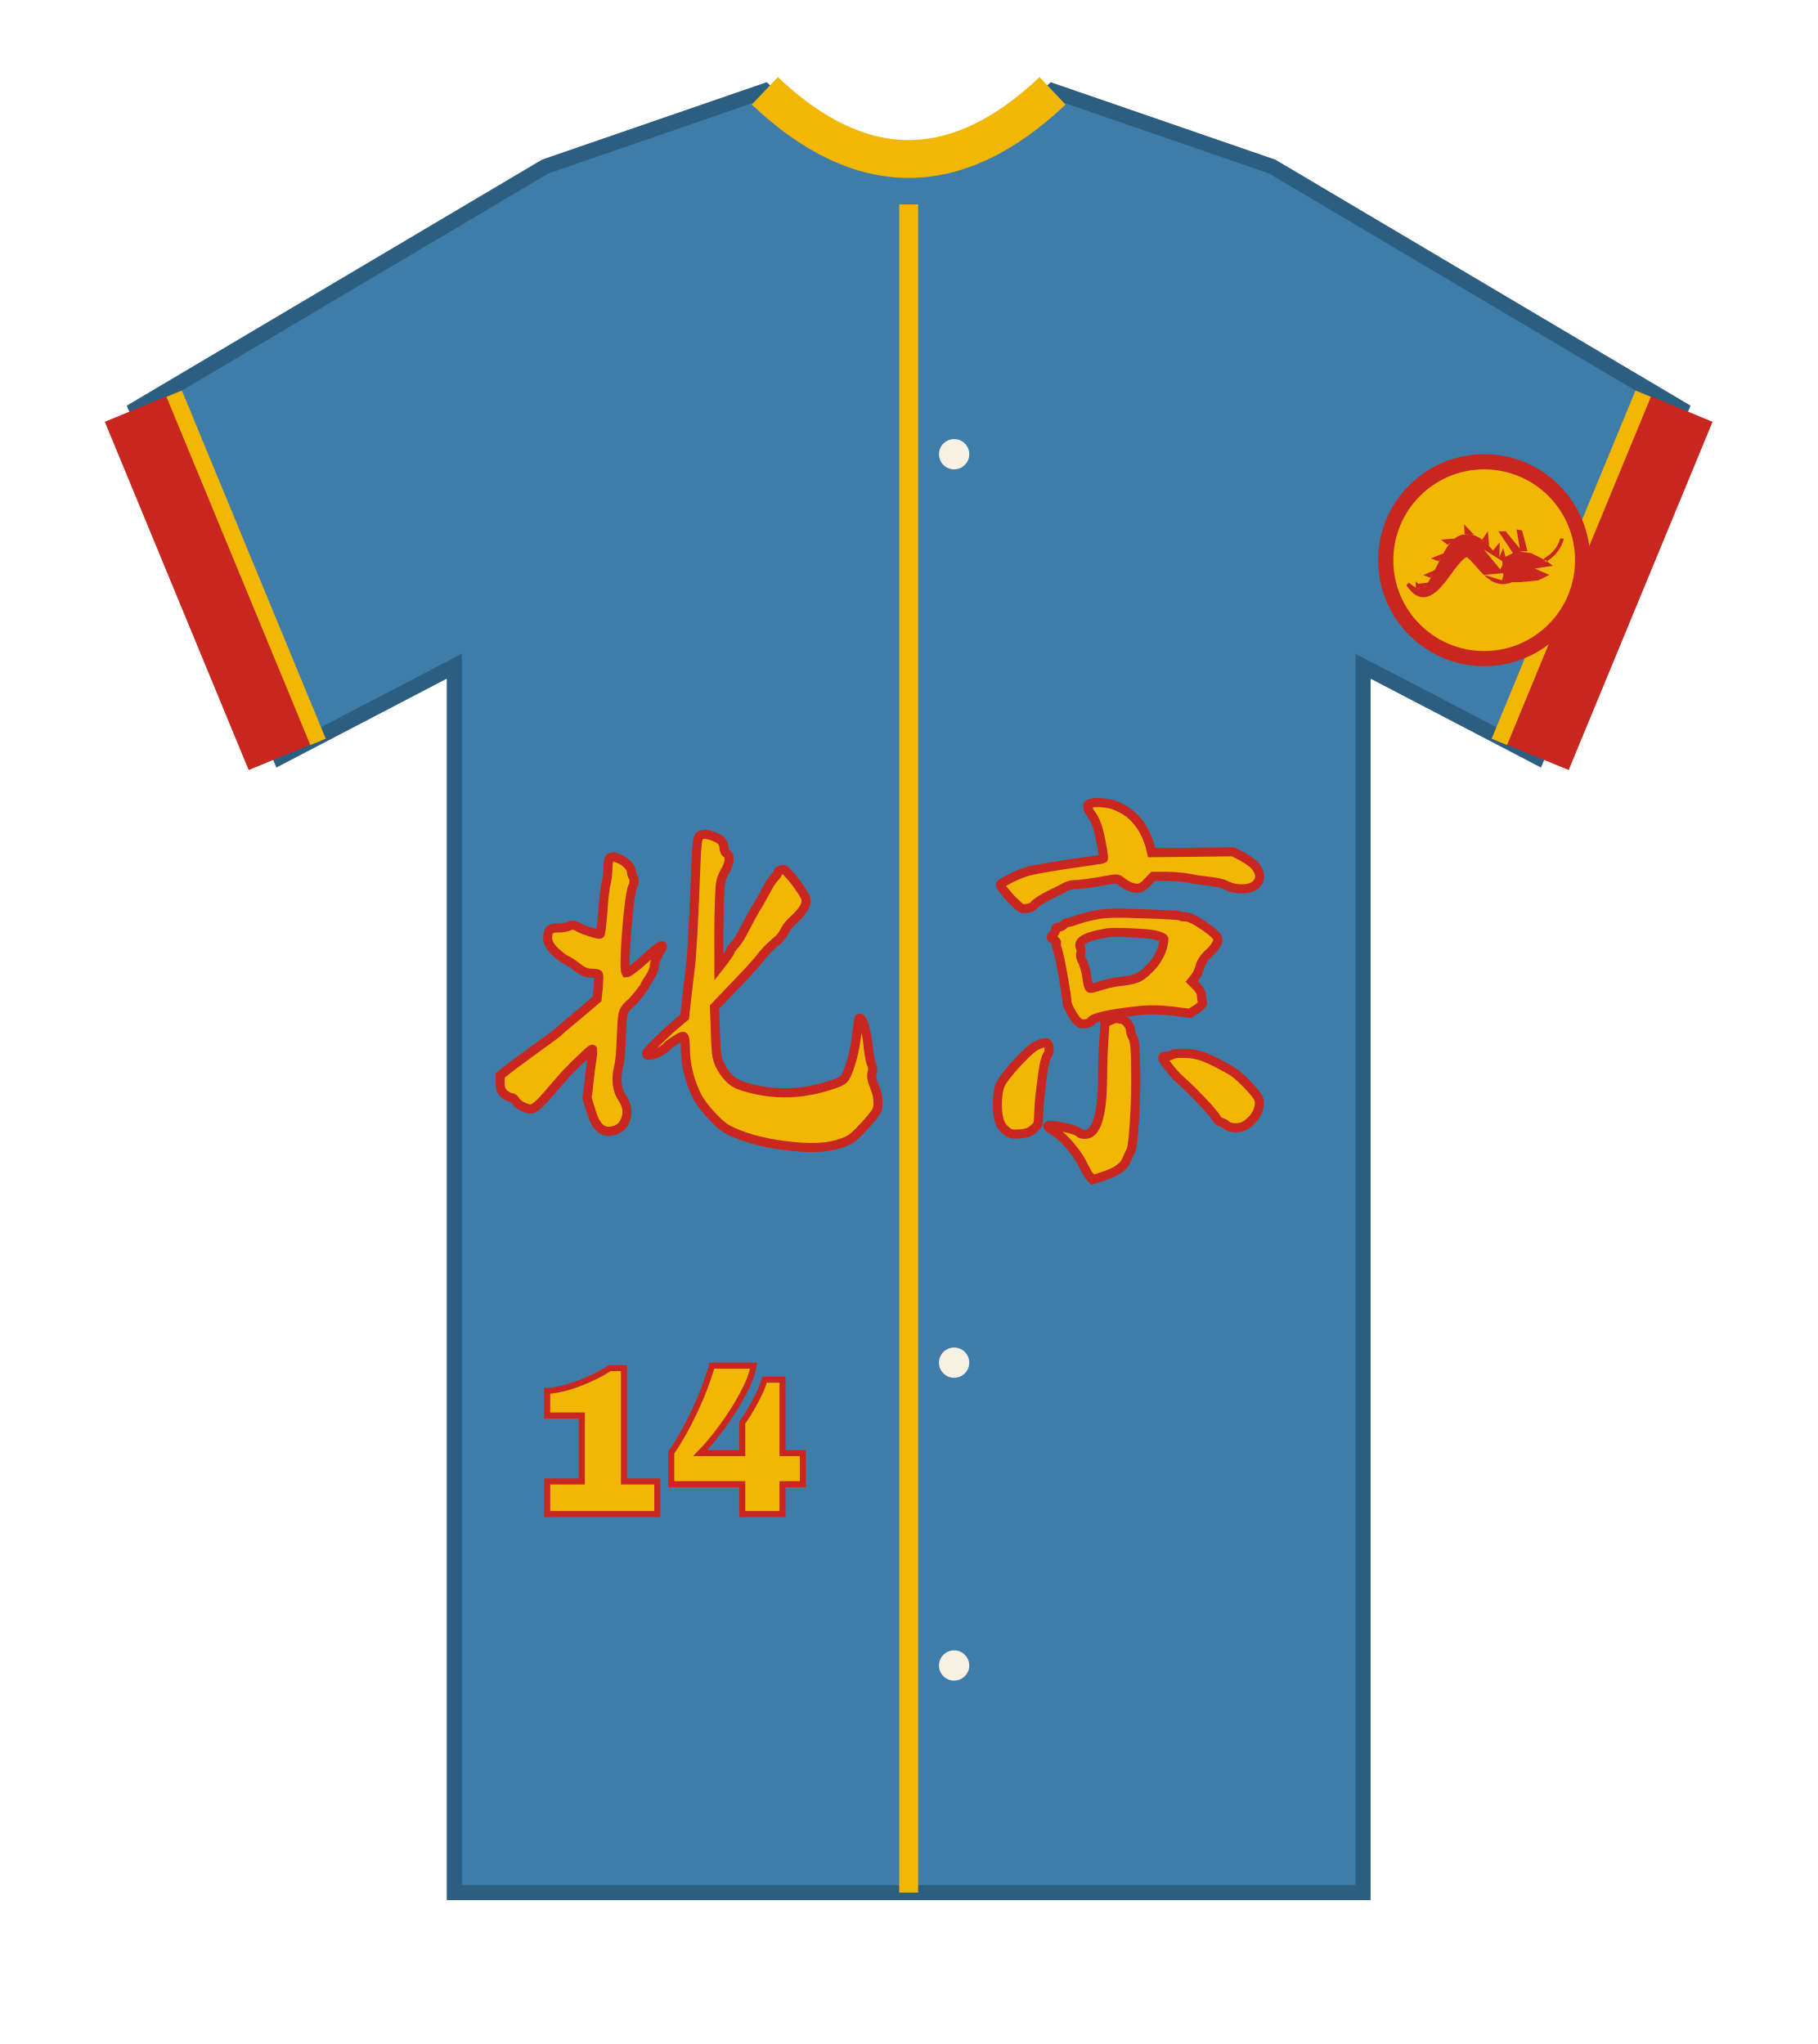
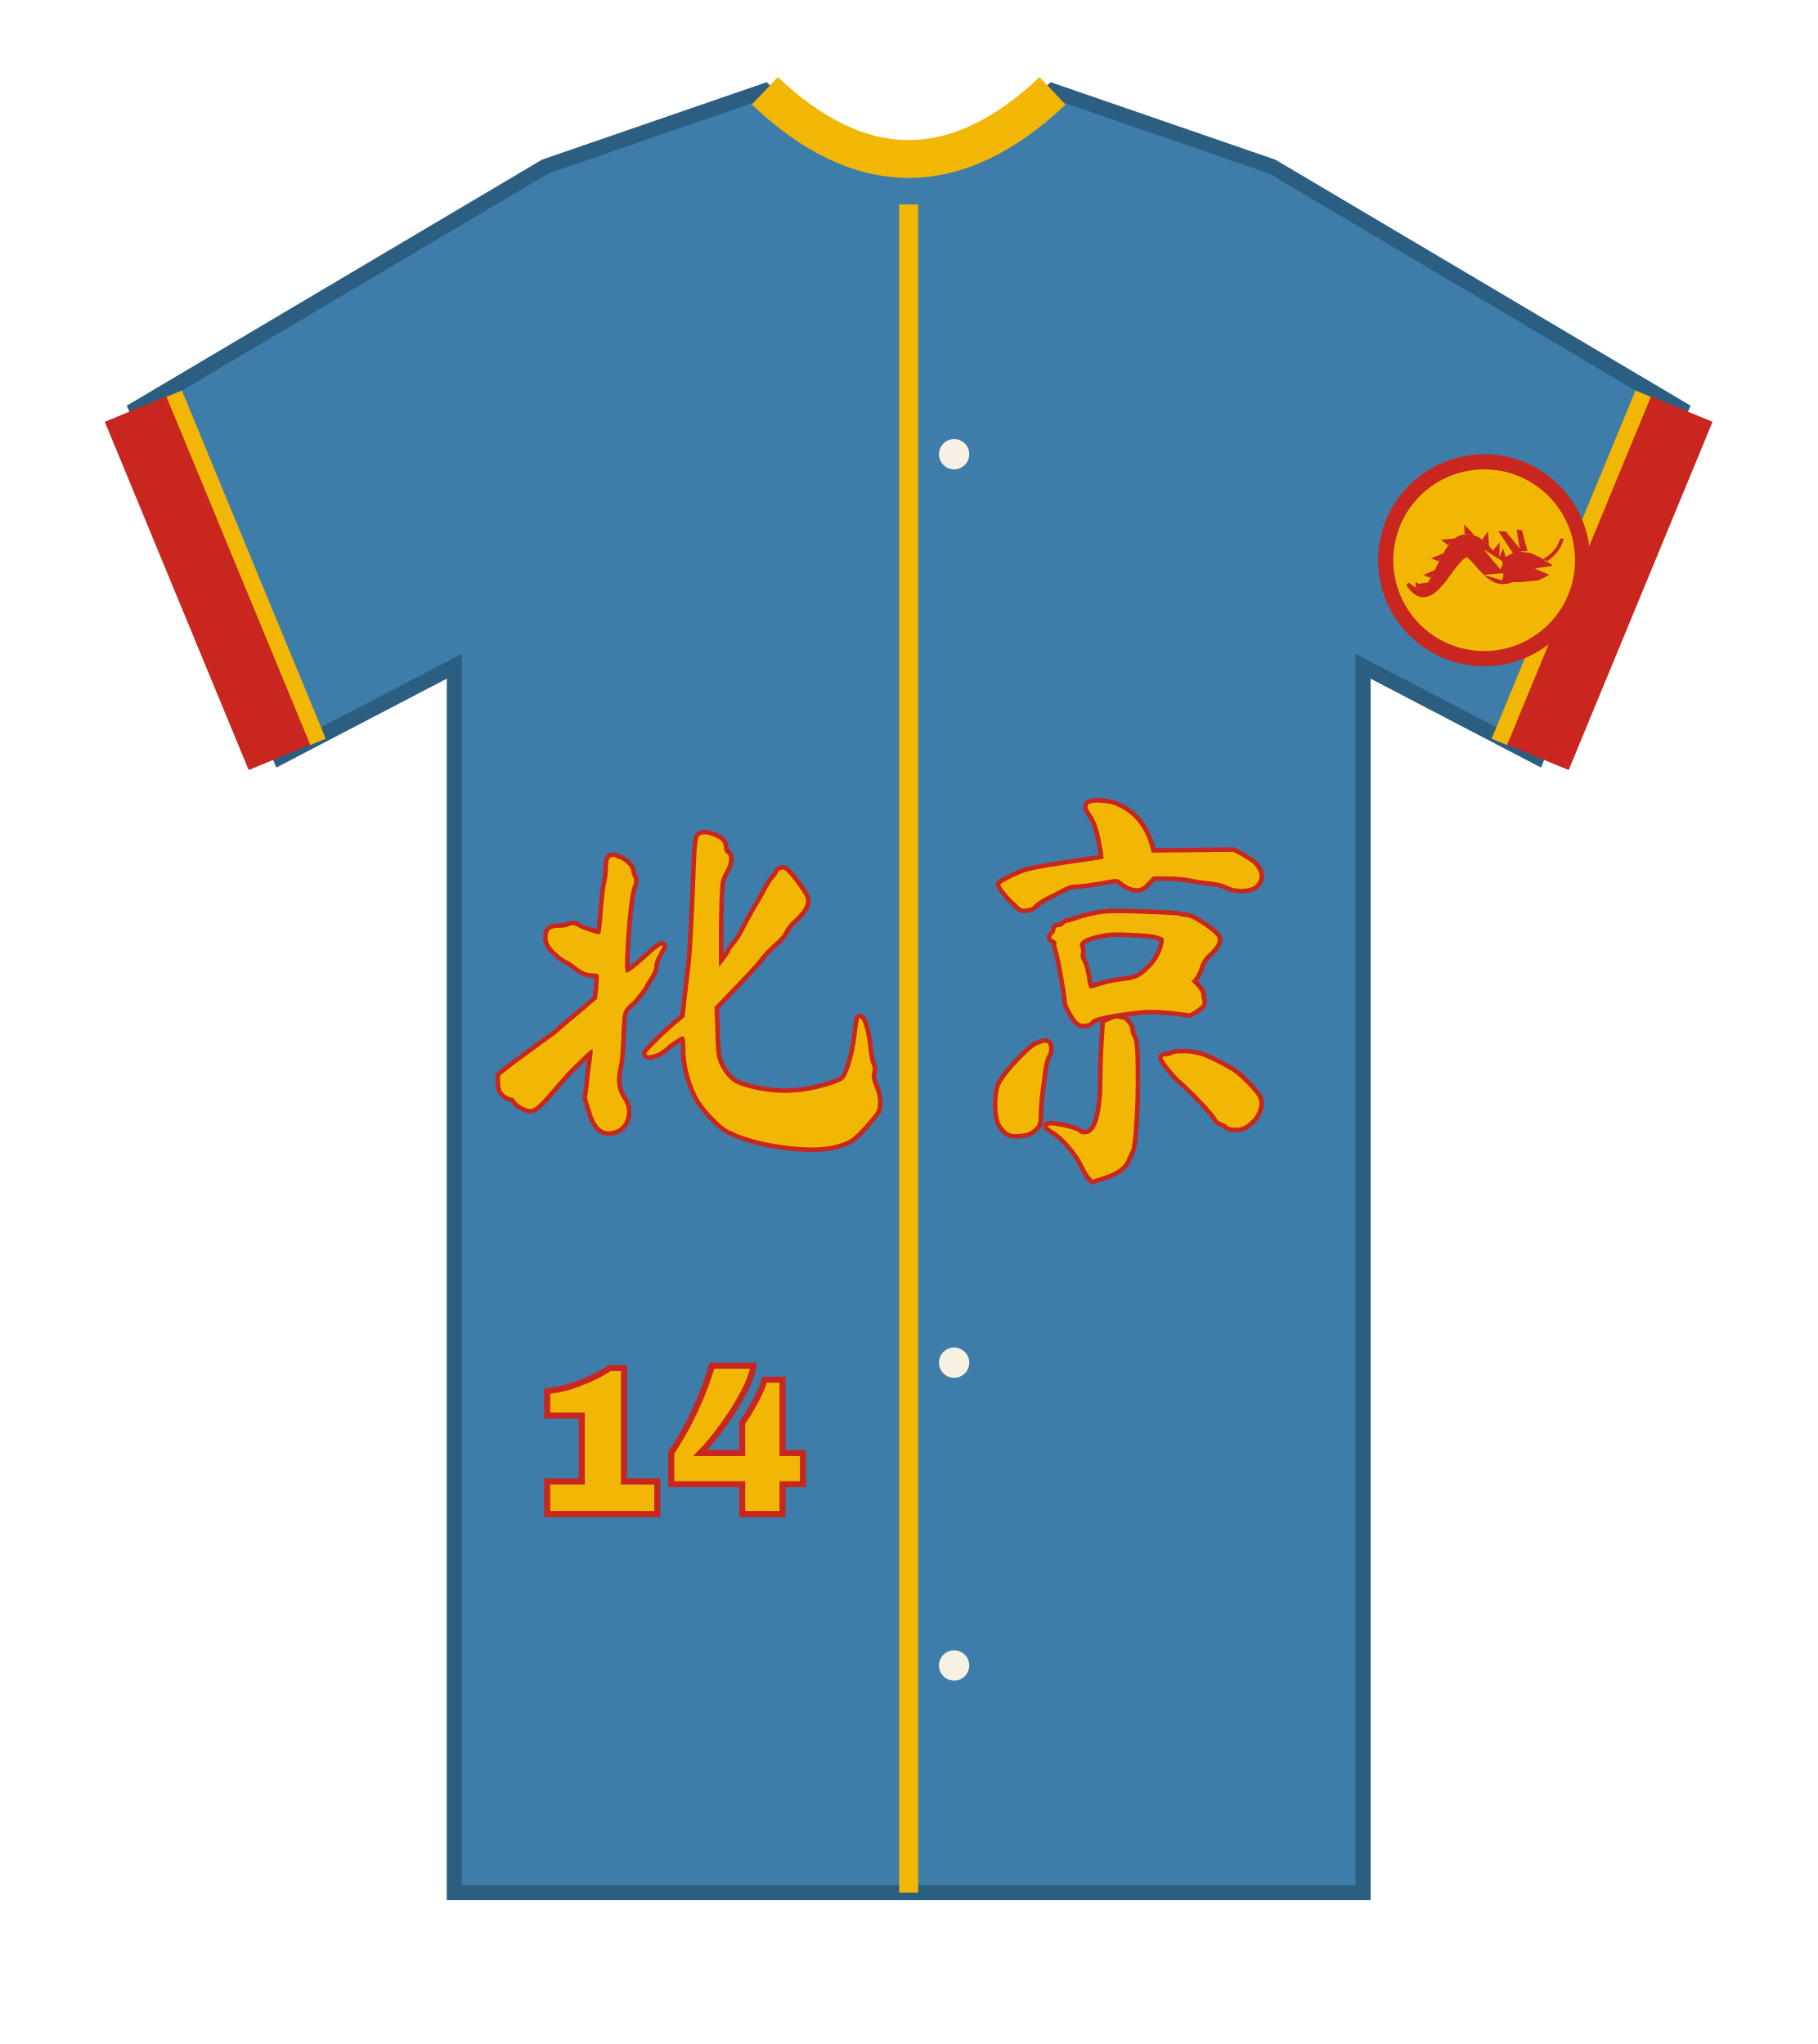
<svg xmlns="http://www.w3.org/2000/svg" viewBox="0 0 240 270" width="240" height="270" role="img" aria-label="Beijing jersey away">
  <defs>
    <path id="jersey" d="M72 22 L101 12 Q120 30 139 12 L168 22 L222 54 L203 100 L180 88 L180 250 L60 250 L60 88 L37 100 L18 54 Z" />
    <path id="dragon" d="M-37.3 10.3 L-36.2 11.1 L-35.2 11.9 L-34.2 12.5 L-33.3 13.0 L-32.4 13.4 L-31.7 13.6 L-31.0 13.7 L-30.4 13.6 L-29.9 13.4 L-29.4 13.1 L-29.0 12.8 L-28.4 12.3 L-27.9 11.7 L-27.3 10.9 L-26.6 9.9 L-25.9 8.8 L-25.2 7.6 L-24.5 6.3 L-23.7 4.8 L-23.0 3.3 L-22.2 1.7 L-21.4 0.1 L-20.6 -1.5 L-19.8 -3.2 L-18.9 -4.8 L-18.0 -6.4 L-17.1 -7.9 L-16.2 -9.4 L-15.1 -10.9 L-14.0 -12.2 L-12.7 -13.5 L-11.2 -14.7 L-9.5 -15.6 L-7.5 -16.2 L-5.4 -16.4 L-3.4 -16.3 L-1.4 -15.8 L0.3 -15.1 L1.9 -14.2 L3.3 -13.2 L4.5 -12.1 L5.7 -11.0 L6.8 -9.9 L7.8 -8.8 L8.8 -7.6 L9.8 -6.5 L10.7 -5.5 L11.5 -4.6 L12.3 -3.7 L13.0 -3.0 L13.7 -2.4 L14.2 -2.0 L14.6 -1.8 L14.8 -1.7 L14.8 -1.7 L14.7 -1.7 L14.4 -1.7 L14.3 -1.7 L14.3 -1.7 L14.5 -1.8 L21.5 8.9 L19.9 9.8 L18.0 10.6 L16.0 11.0 L13.9 11.1 L11.9 10.8 L10.0 10.2 L8.3 9.4 L6.9 8.4 L5.5 7.4 L4.3 6.3 L3.2 5.2 L2.1 4.1 L1.1 3.0 L0.1 1.8 L-0.8 0.8 L-1.7 -0.2 L-2.5 -1.1 L-3.3 -1.9 L-4.0 -2.6 L-4.6 -3.1 L-5.1 -3.4 L-5.4 -3.6 L-5.5 -3.7 L-5.4 -3.6 L-5.2 -3.6 L-5.0 -3.6 L-4.9 -3.7 L-5.1 -3.8 L-5.5 -3.7 L-6.0 -3.5 L-6.8 -3.0 L-7.6 -2.3 L-8.5 -1.4 L-9.4 -0.4 L-10.4 0.8 L-11.4 2.1 L-12.5 3.4 L-13.5 4.9 L-14.6 6.3 L-15.7 7.8 L-16.8 9.3 L-17.9 10.7 L-19.1 12.0 L-20.2 13.3 L-21.4 14.5 L-22.6 15.5 L-23.9 16.5 L-25.2 17.2 L-26.5 17.8 L-27.9 18.2 L-29.3 18.3 L-30.7 18.2 L-32.0 17.8 L-33.1 17.3 L-34.2 16.6 L-35.2 15.8 L-36.2 14.8 L-37.0 13.8 L-37.9 12.8 L-38.7 11.6 Z M14 -3 L22 -7 L30 -6 L38 -2 L42 1 L32 2.5 L40 6 L34 9 L24 10 L15 10 Z M20 -6 L12 -18 L16 -18 L25 -7 Z M24 -7 L22 -19 L25 -18.5 L28 -7 Z M38 -1 Q46 -6 48 -14 L46 -14 Q44 -7 37 -3 Z M15 -1 L4 -8 L13 3 Z M15 5 L4 6 L14 9 Z M-33.4 13.1 L-33.6 9.6 L-28.3 14.2 Z M-29.9 13.4 L-33.0 11.0 L-25.9 10.1 Z M-25.4 7.6 L-29.4 6.1 L-22.6 3.2 Z M-20.9 -1.5 L-25.1 -3.1 L-18.1 -5.9 Z M-15.9 -10.5 L-19.7 -13.4 L-12.0 -14.0 Z M-6.6 -16.6 L-6.9 -21.8 L-1.4 -16.1 Z M3.1 -13.5 L6.2 -18.0 L6.9 -9.9 Z M9.0 -7.4 L12.7 -11.9 L12.5 -3.5 Z M12.3 -3.1 L14.6 -8.8 L16.8 -0.5 Z" />
  </defs>
  <use href="#jersey" fill="#3E7DAA" stroke="#2C5E82" stroke-width="2" />
  <path d="M101 12 Q120 30 139 12" fill="none" stroke="#F2B705" stroke-width="5" />
  <path d="M120 27 V250" stroke="#F2B705" stroke-width="2.5" />
  <g fill="#F7F1E3">
    <circle cx="126" cy="60" r="2" />
    <circle cx="126" cy="180" r="2" />
    <circle cx="126" cy="220" r="2" />
  </g>
  <path d="M37 100 L18 54" stroke="#C8261E" stroke-width="9" />
  <path d="M203 100 L222 54" stroke="#C8261E" stroke-width="9" />
  <path d="M42 98 L23 52" stroke="#F2B705" stroke-width="2.2" />
  <path d="M198 98 L217 52" stroke="#F2B705" stroke-width="2.2" />
-   <path d="M76.26 122.41Q76.64 122.68 77.88 123.08Q79.12 123.49 79.25 123.38Q79.39 123.27 79.61 120.41Q79.82 117.55 80.04 116.71Q80.25 115.87 80.28 114.63Q80.31 113.39 80.63 113.28Q80.96 113.17 81.01 113.17Q81.06 113.17 81.71 113.44Q82.36 113.66 82.87 114.2Q83.39 114.74 83.39 115.17Q83.39 115.49 83.63 115.9Q83.87 116.3 83.6 117.01Q83.28 117.6 82.98 120.54Q82.68 123.49 82.58 125.84Q82.47 128.18 82.68 128.51Q83.12 128.51 85.17 126.67Q87.49 124.51 87.49 125Q87.49 125.11 86.95 126.05Q86.41 127 86.41 127.59Q86.41 128.18 85.79 129.13Q85.17 130.07 85.17 130.18Q85.17 130.29 84.41 131.26Q83.66 132.23 83.06 132.72Q82.41 133.31 82.28 133.94Q82.14 134.56 82.04 137.31Q81.93 140.17 81.66 141.09Q81.12 143.47 82.2 145.09Q83.12 146.44 82.63 147.84Q82.14 149.24 80.69 149.41Q79.77 149.57 79.09 148.87Q78.42 148.16 77.99 146.54Q77.45 144.92 77.53 144.79Q77.61 144.65 77.74 143.28Q77.88 141.9 78.09 140.44Q78.31 138.98 78.26 138.61Q78.2 138.5 77.55 139.09Q76.91 139.69 75.85 140.71Q74.8 141.74 73.88 142.82L72.48 144.44Q70.75 146.49 70.1 146.49Q69.67 146.49 69.02 146.17Q68.37 145.84 68.1 145.46Q67.83 144.98 67.54 144.98Q67.24 144.98 66.65 144.55Q66.05 144.11 66.05 143.09V142.06L67.62 140.82L71.45 138.01Q73.72 136.39 73.83 136.23Q73.94 136.07 76.42 134.02L78.85 131.96L79.01 130.4Q79.12 128.94 79.04 128.75Q78.96 128.56 78.09 128.56Q77.23 128.56 76.31 127.83Q75.39 127.1 74.77 126.81Q74.15 126.51 73.23 125.62Q72.32 124.73 72.32 123.92Q72.32 123.11 72.61 122.84Q72.91 122.57 73.77 122.57Q74.64 122.57 75.18 122.32Q75.72 122.08 76.26 122.41ZM92.35 110.42Q93.05 109.88 94.78 110.74Q95.54 111.12 95.59 111.85Q95.64 112.58 95.97 112.74Q96.35 112.96 96.27 113.69Q96.18 114.41 95.7 115.17Q95.16 116.14 95.1 117.11Q94.89 120.3 94.94 126.62V127.75L95.7 126.78Q96.45 125.75 96.45 125.62Q96.45 125.48 97.08 124.73Q97.7 123.97 98.02 123.32Q99.53 120.41 100.23 119.33Q100.67 118.57 101.21 117.55Q101.75 116.52 102.23 115.98Q102.72 115.44 102.72 115.25Q102.72 115.06 103.15 114.9Q103.58 114.74 104.01 115.28Q104.66 115.93 105.47 117.09Q106.28 118.25 106.39 118.63Q106.77 119.65 104.99 121.33Q104.01 122.19 103.69 122.86Q103.37 123.54 102.83 124.08Q101.15 125.48 100.34 126.62Q99.48 127.7 96.24 131.05L94.35 133.04L94.46 135.85Q94.51 138.66 94.7 139.61Q94.89 140.55 95.59 141.58Q96.29 142.6 97.1 143.06Q97.91 143.52 99.86 143.95Q103.37 144.71 106.88 144.06Q108.12 143.84 109.58 143.38Q111.03 142.93 111.36 142.6Q111.79 142.28 112.33 140.55Q112.87 138.82 113.09 136.99Q113.41 134.66 113.41 134.58Q113.41 134.5 113.57 134.5Q113.84 134.5 114.19 135.69Q114.54 136.88 114.65 138.28Q114.87 140.17 115.11 140.63Q115.35 141.09 115.16 141.71Q114.98 142.33 115.46 143.47Q115.95 144.6 115.95 145.63Q115.95 146.33 115.79 146.68Q115.62 147.03 115.08 147.68Q113.3 149.78 112.44 150.38Q111.57 150.97 109.85 151.35Q107.31 151.84 103.26 151.27Q99.21 150.7 96.51 149.41Q95.48 148.97 94.08 147.49Q92.67 146 92.03 144.76Q90.51 141.63 90.51 138.44Q90.51 136.88 90.19 136.88Q89.97 136.88 89.03 137.5Q88.08 138.12 87.92 138.39Q87.81 138.5 87.06 138.98Q86.63 139.2 86.22 139.31Q85.82 139.42 85.6 139.39Q85.38 139.36 85.38 139.15Q85.38 138.98 86.65 137.72Q87.92 136.45 89.38 135.2L90.41 134.34L90.68 131.91Q90.95 129.48 91.16 127.86Q91.49 125.21 91.92 113.77Q92.03 110.74 92.35 110.42Z M153.54 139.74Q153.54 139.52 154 139.52Q154.45 139.52 154.81 139.31Q155.16 139.09 156.72 139.15Q157.91 139.2 159.04 139.63Q160.18 140.06 162.39 141.31Q163.26 141.74 164.69 143.22Q166.12 144.71 166.23 145.19Q166.44 145.84 166.12 146.71Q165.79 147.57 165.09 148.16Q164.23 148.97 163.28 148.97Q162.34 148.97 162.04 148.68Q161.74 148.38 161.28 148.25Q160.83 148.11 160.56 147.57Q160.07 146.87 158.67 145.38Q157.26 143.9 156.07 142.82Q155.43 142.33 154.48 141.14Q153.54 139.96 153.54 139.74ZM136.96 138.07Q137.82 137.69 138.15 137.74Q138.52 137.85 138.55 138.42Q138.58 138.98 138.31 139.42Q137.98 139.85 137.71 141.79L137.34 144.71Q137.23 145.63 137.17 147.08Q137.17 148 137.07 148.38Q136.96 148.76 136.53 149.08Q135.99 149.68 134.74 149.78Q133.88 149.84 133.56 149.76Q133.23 149.68 132.8 149.3Q132.15 148.76 131.94 147.95Q131.67 146.92 131.72 145.46Q131.77 144.01 132.1 143.3Q132.58 142.28 134.39 140.33Q136.2 138.39 136.96 138.07ZM146.68 134.77Q147.43 134.45 147.7 134.56Q147.97 134.66 148.19 134.66Q148.46 134.66 148.87 135.15Q149.27 135.64 149.27 135.96Q149.27 136.45 149.62 137.07Q149.97 137.69 149.97 141.14Q150.03 144.76 149.81 148.11Q149.59 151.46 149.38 151.89Q149.11 152.48 148.78 153.19Q148.3 154.54 145.76 155.35L144.3 155.83L143.87 155.35Q143.49 154.86 142.84 153.51Q142.25 152.43 141.25 151.27Q140.25 150.11 139.28 149.46Q138.36 148.92 138.36 148.76Q138.47 148.6 139.31 148.7Q140.14 148.81 141.2 149.08Q142.25 149.35 142.52 149.62Q142.68 149.84 143.28 149.84Q145.54 149.84 145.6 142.49Q145.6 140.23 145.76 137.63L145.92 135.1ZM139.01 123.49Q139.39 123.16 139.39 122.81Q139.39 122.46 139.79 122.46Q140.2 122.46 140.47 122.16Q140.74 121.87 140.98 121.87Q141.22 121.87 142.3 121.49Q143.38 121.11 144.98 120.81Q146.57 120.52 150.03 120.68Q155.64 120.84 155.86 121Q155.97 121.11 156.51 121.11Q157.26 121.11 159.04 122.32Q160.83 123.54 160.83 124.08Q160.83 124.89 159.42 126.13Q158.67 126.89 158.45 127.73Q158.23 128.56 157.8 129.1L157.37 129.64L158.07 130.34Q158.67 131.05 158.67 131.5Q158.67 131.96 158.8 132.31Q158.94 132.67 158.07 133.26L157.15 133.85L154.62 133.53Q152.13 133.26 150.03 133.53Q144.46 134.18 144.09 134.88Q143.92 135.15 143.36 135.23Q142.79 135.31 142.52 135.1Q142.09 134.83 141.49 133.77Q140.9 132.72 140.9 132.34Q140.9 131.8 140.41 129.05Q139.93 126.29 139.66 125.48Q139.44 124.89 139.52 124.62Q139.6 124.35 139.17 124.13Q138.85 123.97 138.82 123.86Q138.79 123.76 139.01 123.49ZM152.51 123.49Q151.65 123.32 149.38 123.22Q147.11 123.11 146.25 123.22Q142.25 123.86 142.63 125.05Q142.84 125.43 142.74 125.86Q142.63 126.29 142.79 126.67Q143.38 127.75 143.6 129.53Q143.76 130.56 144 130.56Q144.25 130.56 145.52 130.16Q146.79 129.75 148.41 129.59Q149.81 129.43 150.51 129.02Q151.21 128.62 152.29 127.43Q153.64 125.7 153.7 124.03Q153.7 123.81 152.51 123.49ZM144.09 106.1Q144.63 105.94 145.84 106.07Q147.06 106.21 147.81 106.64Q150.73 107.99 151.86 111.71L152.08 112.63L157.48 112.58L162.82 112.52L163.9 113.06Q164.93 113.66 165.31 113.96Q165.69 114.25 166.01 114.74Q166.77 115.98 165.79 116.9Q165.25 117.38 164.07 117.41Q162.88 117.44 161.96 116.95Q161.15 116.57 159.64 116.41Q158.13 116.25 157.13 116.03Q156.13 115.82 154.18 115.76H152.29L151.54 116.52Q150.84 117.33 150.24 117.33Q149.11 117.33 147.92 116.3Q147.6 115.98 146.57 116.2Q143.11 116.84 142.03 116.84Q141.17 116.84 140.31 117.38L138.04 118.52Q136.74 119.27 136.55 119.57Q136.36 119.87 135.66 119.98Q135.23 120.08 134.93 119.98Q134.64 119.87 134.2 119.38Q133.56 118.84 132.83 117.95Q132.1 117.06 132.1 116.84Q132.1 116.74 133.23 116.14Q134.37 115.55 135.34 115.22Q136.69 114.74 144.41 113.66Q145.6 113.5 145.71 113.42Q145.81 113.33 145.38 111.07Q144.95 108.8 144.25 107.77Q143.65 106.96 143.63 106.58Q143.6 106.21 144.09 106.1Z" fill="#F2B705" stroke="#C8261E" stroke-width="1.2" />
+   <path d="M76.26 122.41Q76.64 122.68 77.88 123.08Q79.12 123.49 79.25 123.38Q79.39 123.27 79.61 120.41Q79.82 117.55 80.04 116.71Q80.25 115.87 80.28 114.63Q80.31 113.39 80.63 113.28Q80.96 113.17 81.01 113.17Q81.06 113.17 81.71 113.44Q82.36 113.66 82.87 114.2Q83.39 114.74 83.39 115.17Q83.39 115.49 83.63 115.9Q83.87 116.3 83.6 117.01Q83.28 117.6 82.98 120.54Q82.68 123.49 82.58 125.84Q82.47 128.18 82.68 128.51Q83.12 128.51 85.17 126.67Q87.49 124.51 87.49 125Q87.49 125.11 86.95 126.05Q86.41 127 86.41 127.59Q86.41 128.18 85.79 129.13Q85.17 130.07 85.17 130.18Q85.17 130.29 84.41 131.26Q83.66 132.23 83.06 132.72Q82.41 133.31 82.28 133.94Q82.14 134.56 82.04 137.31Q81.93 140.17 81.66 141.09Q81.12 143.47 82.2 145.09Q83.12 146.44 82.63 147.84Q82.14 149.24 80.69 149.41Q79.77 149.57 79.09 148.87Q78.42 148.16 77.99 146.54Q77.45 144.92 77.53 144.79Q77.61 144.65 77.74 143.28Q77.88 141.9 78.09 140.44Q78.31 138.98 78.26 138.61Q78.2 138.5 77.55 139.09Q76.91 139.69 75.85 140.71Q74.8 141.74 73.88 142.82L72.48 144.44Q70.75 146.49 70.1 146.49Q69.67 146.49 69.02 146.17Q68.37 145.84 68.1 145.46Q67.83 144.98 67.54 144.98Q67.24 144.98 66.65 144.55Q66.05 144.11 66.05 143.09V142.06L67.62 140.82L71.45 138.01Q73.72 136.39 73.83 136.23Q73.94 136.07 76.42 134.02L78.85 131.96L79.01 130.4Q79.12 128.94 79.04 128.75Q78.96 128.56 78.09 128.56Q77.23 128.56 76.31 127.83Q75.39 127.1 74.77 126.81Q74.15 126.51 73.23 125.62Q72.32 124.73 72.32 123.92Q72.32 123.11 72.61 122.84Q72.91 122.57 73.77 122.57Q74.64 122.57 75.18 122.32Q75.72 122.08 76.26 122.41ZM92.35 110.42Q93.05 109.88 94.78 110.74Q95.54 111.12 95.59 111.85Q95.64 112.58 95.97 112.74Q96.35 112.96 96.27 113.69Q96.18 114.41 95.7 115.17Q95.16 116.14 95.1 117.11Q94.89 120.3 94.94 126.62V127.75L95.7 126.78Q96.45 125.75 96.45 125.62Q96.45 125.48 97.08 124.73Q97.7 123.97 98.02 123.32Q99.53 120.41 100.23 119.33Q100.67 118.57 101.21 117.55Q101.75 116.52 102.23 115.98Q102.72 115.44 102.72 115.25Q102.72 115.06 103.15 114.9Q103.58 114.74 104.01 115.28Q104.66 115.93 105.47 117.09Q106.28 118.25 106.39 118.63Q106.77 119.65 104.99 121.33Q104.01 122.19 103.69 122.86Q103.37 123.54 102.83 124.08Q101.15 125.48 100.34 126.62Q99.48 127.7 96.24 131.05L94.35 133.04L94.46 135.85Q94.51 138.66 94.7 139.61Q94.89 140.55 95.59 141.58Q96.29 142.6 97.1 143.06Q97.91 143.52 99.86 143.95Q103.37 144.71 106.88 144.06Q108.12 143.84 109.58 143.38Q111.03 142.93 111.36 142.6Q111.79 142.28 112.33 140.55Q112.87 138.82 113.09 136.99Q113.41 134.66 113.41 134.58Q113.41 134.5 113.57 134.5Q113.84 134.5 114.19 135.69Q114.54 136.88 114.65 138.28Q114.87 140.17 115.11 140.63Q115.35 141.09 115.16 141.71Q114.98 142.33 115.46 143.47Q115.95 144.6 115.95 145.63Q115.95 146.33 115.79 146.68Q115.62 147.03 115.08 147.68Q113.3 149.78 112.44 150.38Q111.57 150.97 109.85 151.35Q107.31 151.84 103.26 151.27Q99.21 150.7 96.51 149.41Q95.48 148.97 94.08 147.49Q92.67 146 92.03 144.76Q90.51 141.63 90.51 138.44Q90.51 136.88 90.19 136.88Q89.97 136.88 89.03 137.5Q88.08 138.12 87.92 138.39Q87.81 138.5 87.06 138.98Q86.63 139.2 86.22 139.31Q85.82 139.42 85.6 139.39Q85.38 139.36 85.38 139.15Q85.38 138.98 86.65 137.72Q87.92 136.45 89.38 135.2L90.41 134.34L90.68 131.91Q90.95 129.48 91.16 127.86Q91.49 125.21 91.92 113.77Q92.03 110.74 92.35 110.42Z M153.54 139.74Q153.54 139.52 154 139.52Q154.45 139.52 154.81 139.31Q155.16 139.09 156.72 139.15Q157.91 139.2 159.04 139.63Q160.18 140.06 162.39 141.31Q163.26 141.74 164.69 143.22Q166.12 144.71 166.23 145.19Q166.44 145.84 166.12 146.71Q165.79 147.57 165.09 148.16Q164.23 148.97 163.28 148.97Q162.34 148.97 162.04 148.68Q161.74 148.38 161.28 148.25Q160.83 148.11 160.56 147.57Q160.07 146.87 158.67 145.38Q157.26 143.9 156.07 142.82Q155.43 142.33 154.48 141.14Q153.54 139.96 153.54 139.74ZM136.96 138.07Q137.82 137.69 138.15 137.74Q138.52 137.85 138.55 138.42Q138.58 138.98 138.31 139.42Q137.98 139.85 137.71 141.79L137.34 144.71Q137.23 145.63 137.17 147.08Q137.17 148 137.07 148.38Q136.96 148.76 136.53 149.08Q135.99 149.68 134.74 149.78Q133.88 149.84 133.56 149.76Q133.23 149.68 132.8 149.3Q132.15 148.76 131.94 147.95Q131.67 146.92 131.72 145.46Q131.77 144.01 132.1 143.3Q132.58 142.28 134.39 140.33Q136.2 138.39 136.96 138.07ZM146.68 134.77Q147.43 134.45 147.7 134.56Q147.97 134.66 148.19 134.66Q148.46 134.66 148.87 135.15Q149.27 135.64 149.27 135.96Q149.27 136.45 149.62 137.07Q149.97 137.69 149.97 141.14Q150.03 144.76 149.81 148.11Q149.59 151.46 149.38 151.89Q149.11 152.48 148.78 153.19Q148.3 154.54 145.76 155.35L144.3 155.83L143.87 155.35Q143.49 154.86 142.84 153.51Q142.25 152.43 141.25 151.27Q140.25 150.11 139.28 149.46Q138.36 148.92 138.36 148.76Q138.47 148.6 139.31 148.7Q140.14 148.81 141.2 149.08Q142.25 149.35 142.52 149.62Q142.68 149.84 143.28 149.84Q145.54 149.84 145.6 142.49Q145.6 140.23 145.76 137.63L145.92 135.1ZM139.01 123.49Q139.39 123.16 139.39 122.81Q139.39 122.46 139.79 122.46Q140.2 122.46 140.47 122.16Q140.74 121.87 140.98 121.87Q141.22 121.87 142.3 121.49Q143.38 121.11 144.98 120.81Q146.57 120.52 150.03 120.68Q155.64 120.84 155.86 121Q155.97 121.11 156.51 121.11Q157.26 121.11 159.04 122.32Q160.83 123.54 160.83 124.08Q160.83 124.89 159.42 126.13Q158.67 126.89 158.45 127.73Q158.23 128.56 157.8 129.1L157.37 129.64L158.07 130.34Q158.67 131.05 158.67 131.5Q158.67 131.96 158.8 132.31Q158.94 132.67 158.07 133.26L157.15 133.85L154.62 133.53Q152.13 133.26 150.03 133.53Q144.46 134.18 144.09 134.88Q143.92 135.15 143.36 135.23Q142.79 135.31 142.52 135.1Q142.09 134.83 141.49 133.77Q140.9 132.72 140.9 132.34Q140.9 131.8 140.41 129.05Q139.93 126.29 139.66 125.48Q139.44 124.89 139.52 124.62Q139.6 124.35 139.17 124.13Q138.85 123.97 138.82 123.86Q138.79 123.76 139.01 123.49ZM152.51 123.49Q151.65 123.32 149.38 123.22Q147.11 123.11 146.25 123.22Q142.25 123.86 142.63 125.05Q142.84 125.43 142.74 125.86Q142.63 126.29 142.79 126.67Q143.38 127.75 143.6 129.53Q143.76 130.56 144 130.56Q144.25 130.56 145.52 130.16Q146.79 129.75 148.41 129.59Q149.81 129.43 150.51 129.02Q151.21 128.62 152.29 127.43Q153.64 125.7 153.7 124.03Q153.7 123.81 152.51 123.49ZM144.09 106.1Q144.63 105.94 145.84 106.07Q147.06 106.21 147.81 106.64Q150.73 107.99 151.86 111.71L152.08 112.63L157.48 112.58L162.82 112.52L163.9 113.06Q164.93 113.66 165.31 113.96Q165.69 114.25 166.01 114.74Q166.77 115.98 165.79 116.9Q165.25 117.38 164.07 117.41Q162.88 117.44 161.96 116.95Q161.15 116.57 159.64 116.41Q158.13 116.25 157.13 116.03Q156.13 115.82 154.18 115.76H152.29L151.54 116.52Q150.84 117.33 150.24 117.33Q149.11 117.33 147.92 116.3Q147.6 115.98 146.57 116.2Q143.11 116.84 142.03 116.84Q141.17 116.84 140.31 117.38L138.04 118.52Q136.74 119.27 136.55 119.57Q136.36 119.87 135.66 119.98Q135.23 120.08 134.93 119.98Q134.64 119.87 134.2 119.38Q133.56 118.84 132.83 117.95Q132.1 117.06 132.1 116.84Q132.1 116.74 133.23 116.14Q134.37 115.55 135.34 115.22Q136.69 114.74 144.41 113.66Q145.6 113.5 145.71 113.42Q145.81 113.33 145.38 111.07Q144.95 108.8 144.25 107.77Q143.65 106.96 143.63 106.58Q143.6 106.21 144.09 106.1Z" fill="#F2B705" stroke="#C8261E" stroke-width="1.2" paint-order="stroke" />
  <path d="M86.8 195.69V200H72.26V195.69H76.83V186.98H72.26V183.73Q74.14 183.62 76.46 182.74Q78.79 181.86 80.52 180.71H82.4V195.69Z M92.48 191.94H98.02V187.93Q98.89 186.7 99.79 185.02Q100.68 183.34 100.96 182.25H103.34V191.94H106.03V196.05H103.34V200H98.02V196.05H88.64V191.88Q90.16 189.7 91.64 186.59Q93.12 183.48 94.02 180.4H99.51Q99.31 181.86 98.16 184.03Q97.02 186.2 95.43 188.37Q93.85 190.54 92.48 191.94Z" fill="#F2B705" stroke="#C8261E" stroke-width="0.8" />
  <g transform="translate(196 74)">
    <circle r="13" fill="#F2B705" stroke="#C8261E" stroke-width="2" />
    <g transform="translate(-1 0.5) scale(.24)">
      <use href="#dragon" fill="#C8261E" />
    </g>
  </g>
</svg>
